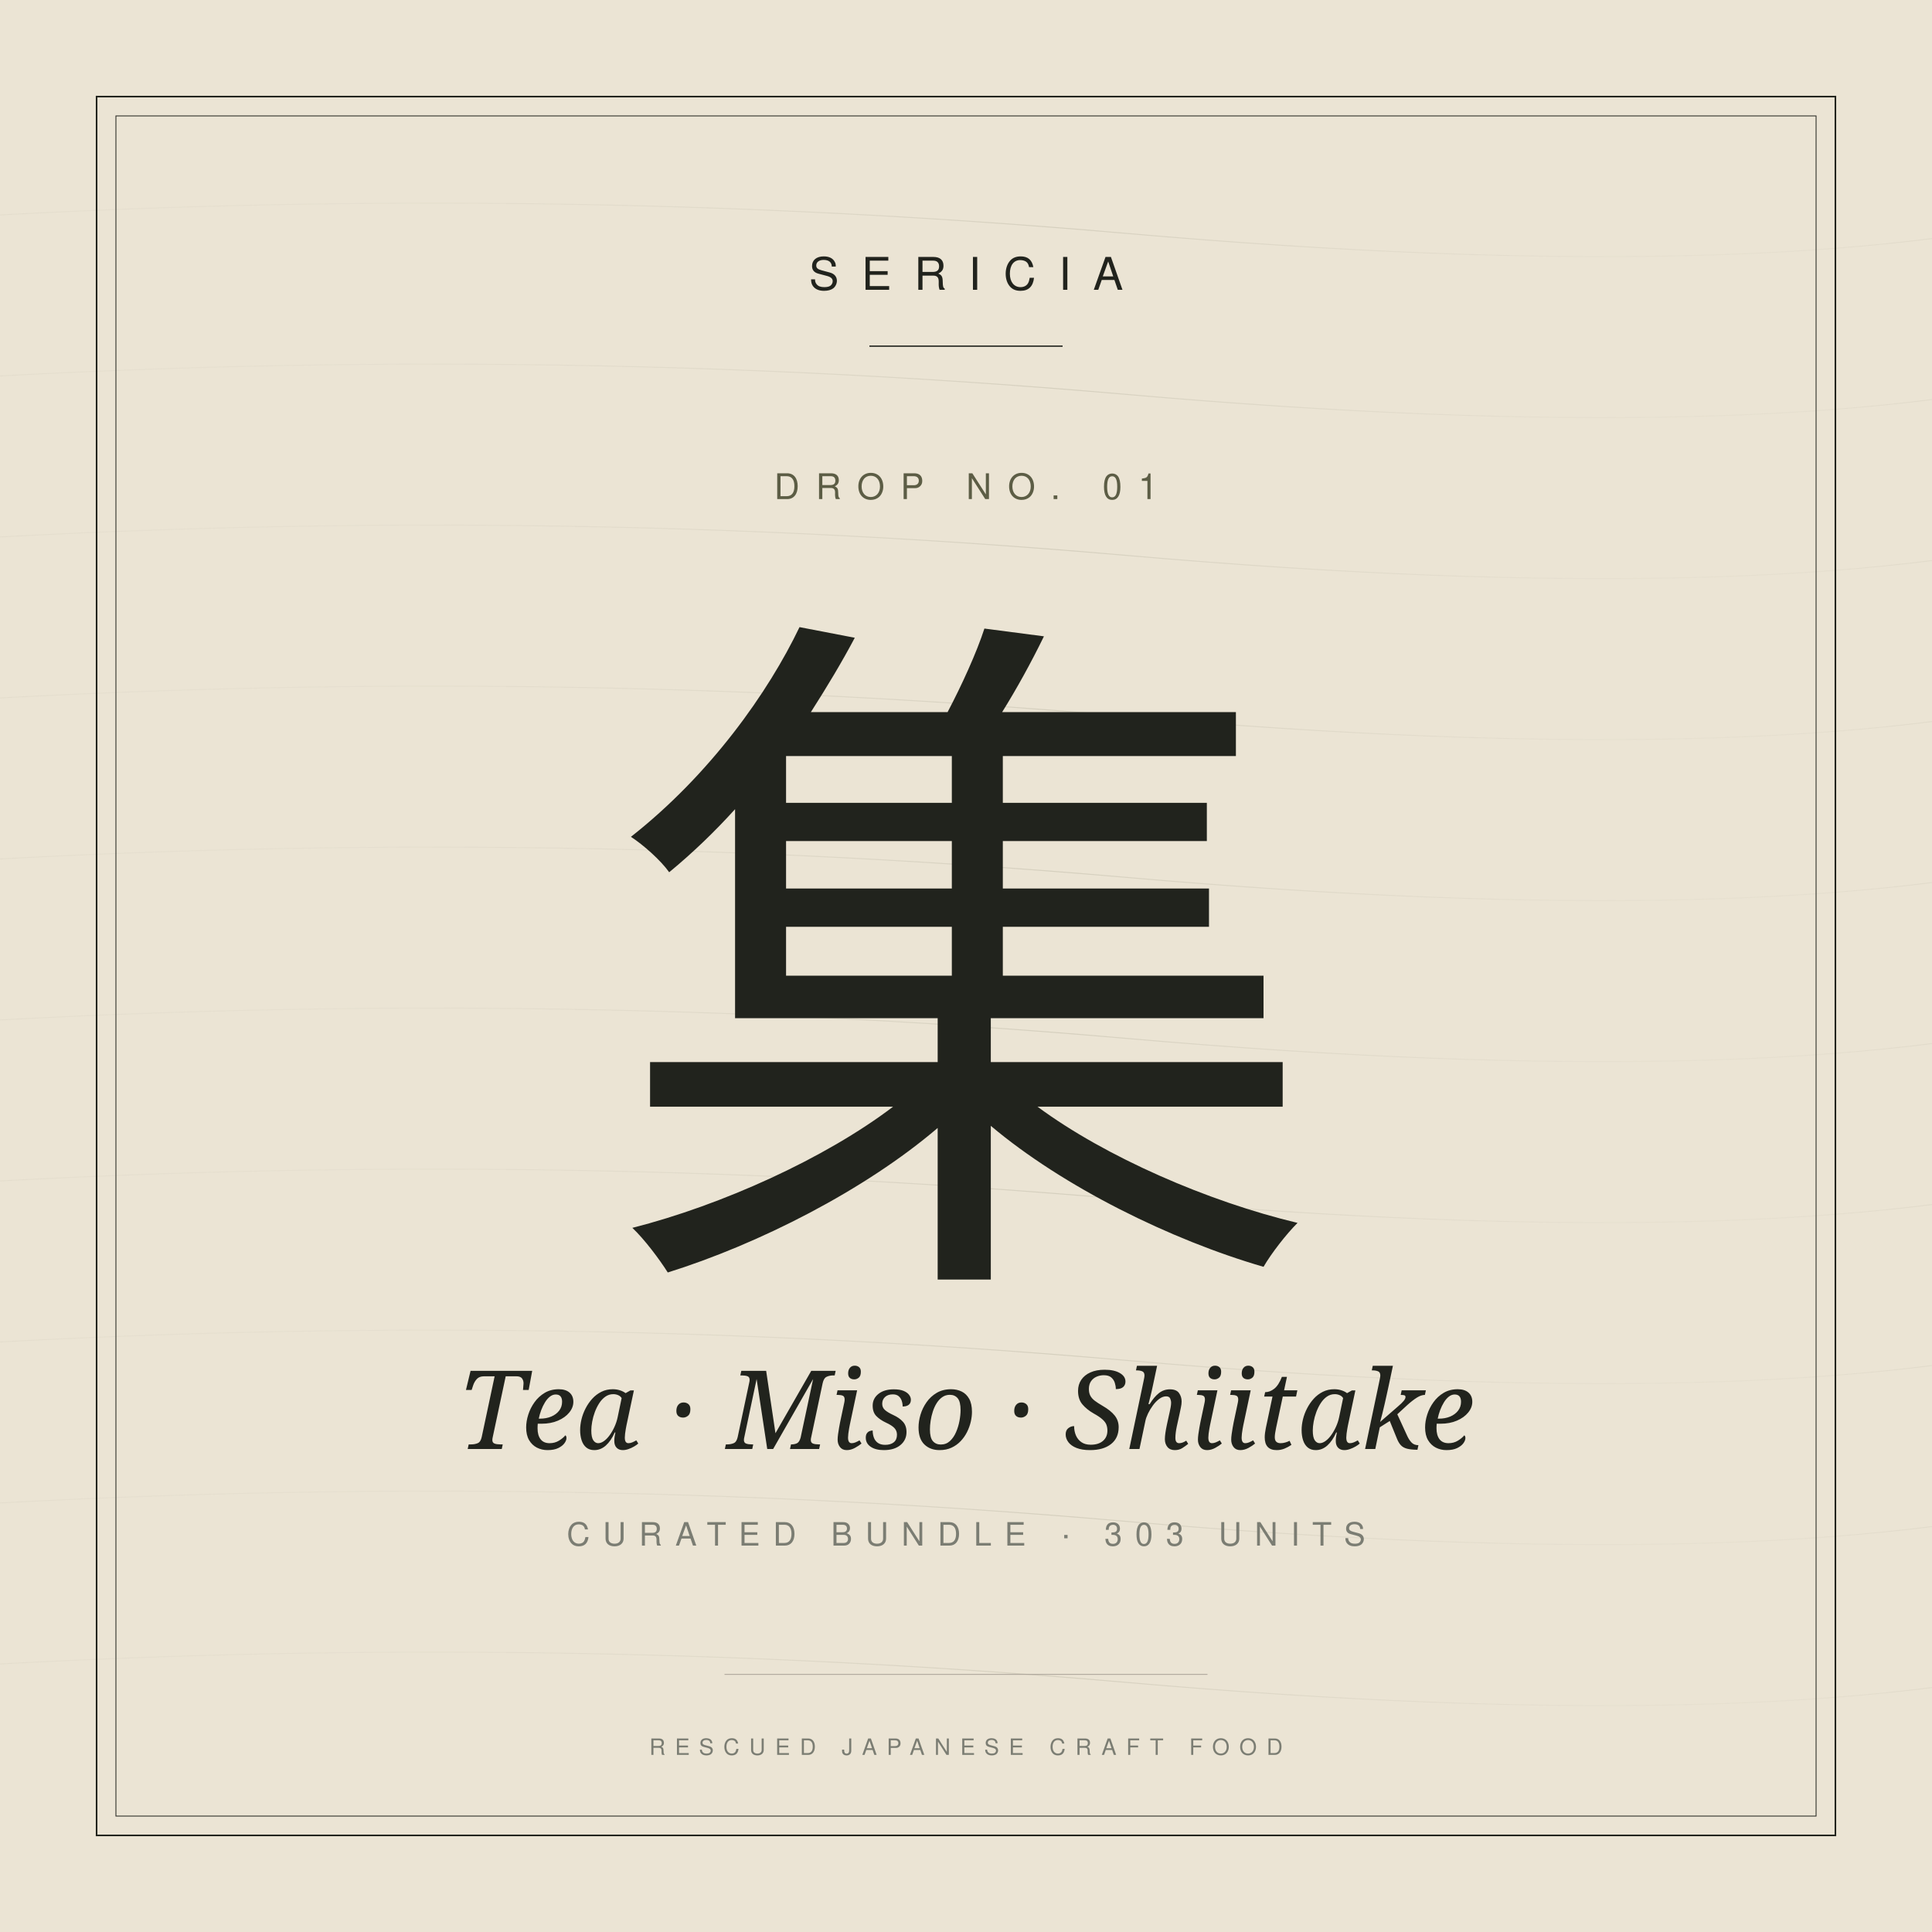
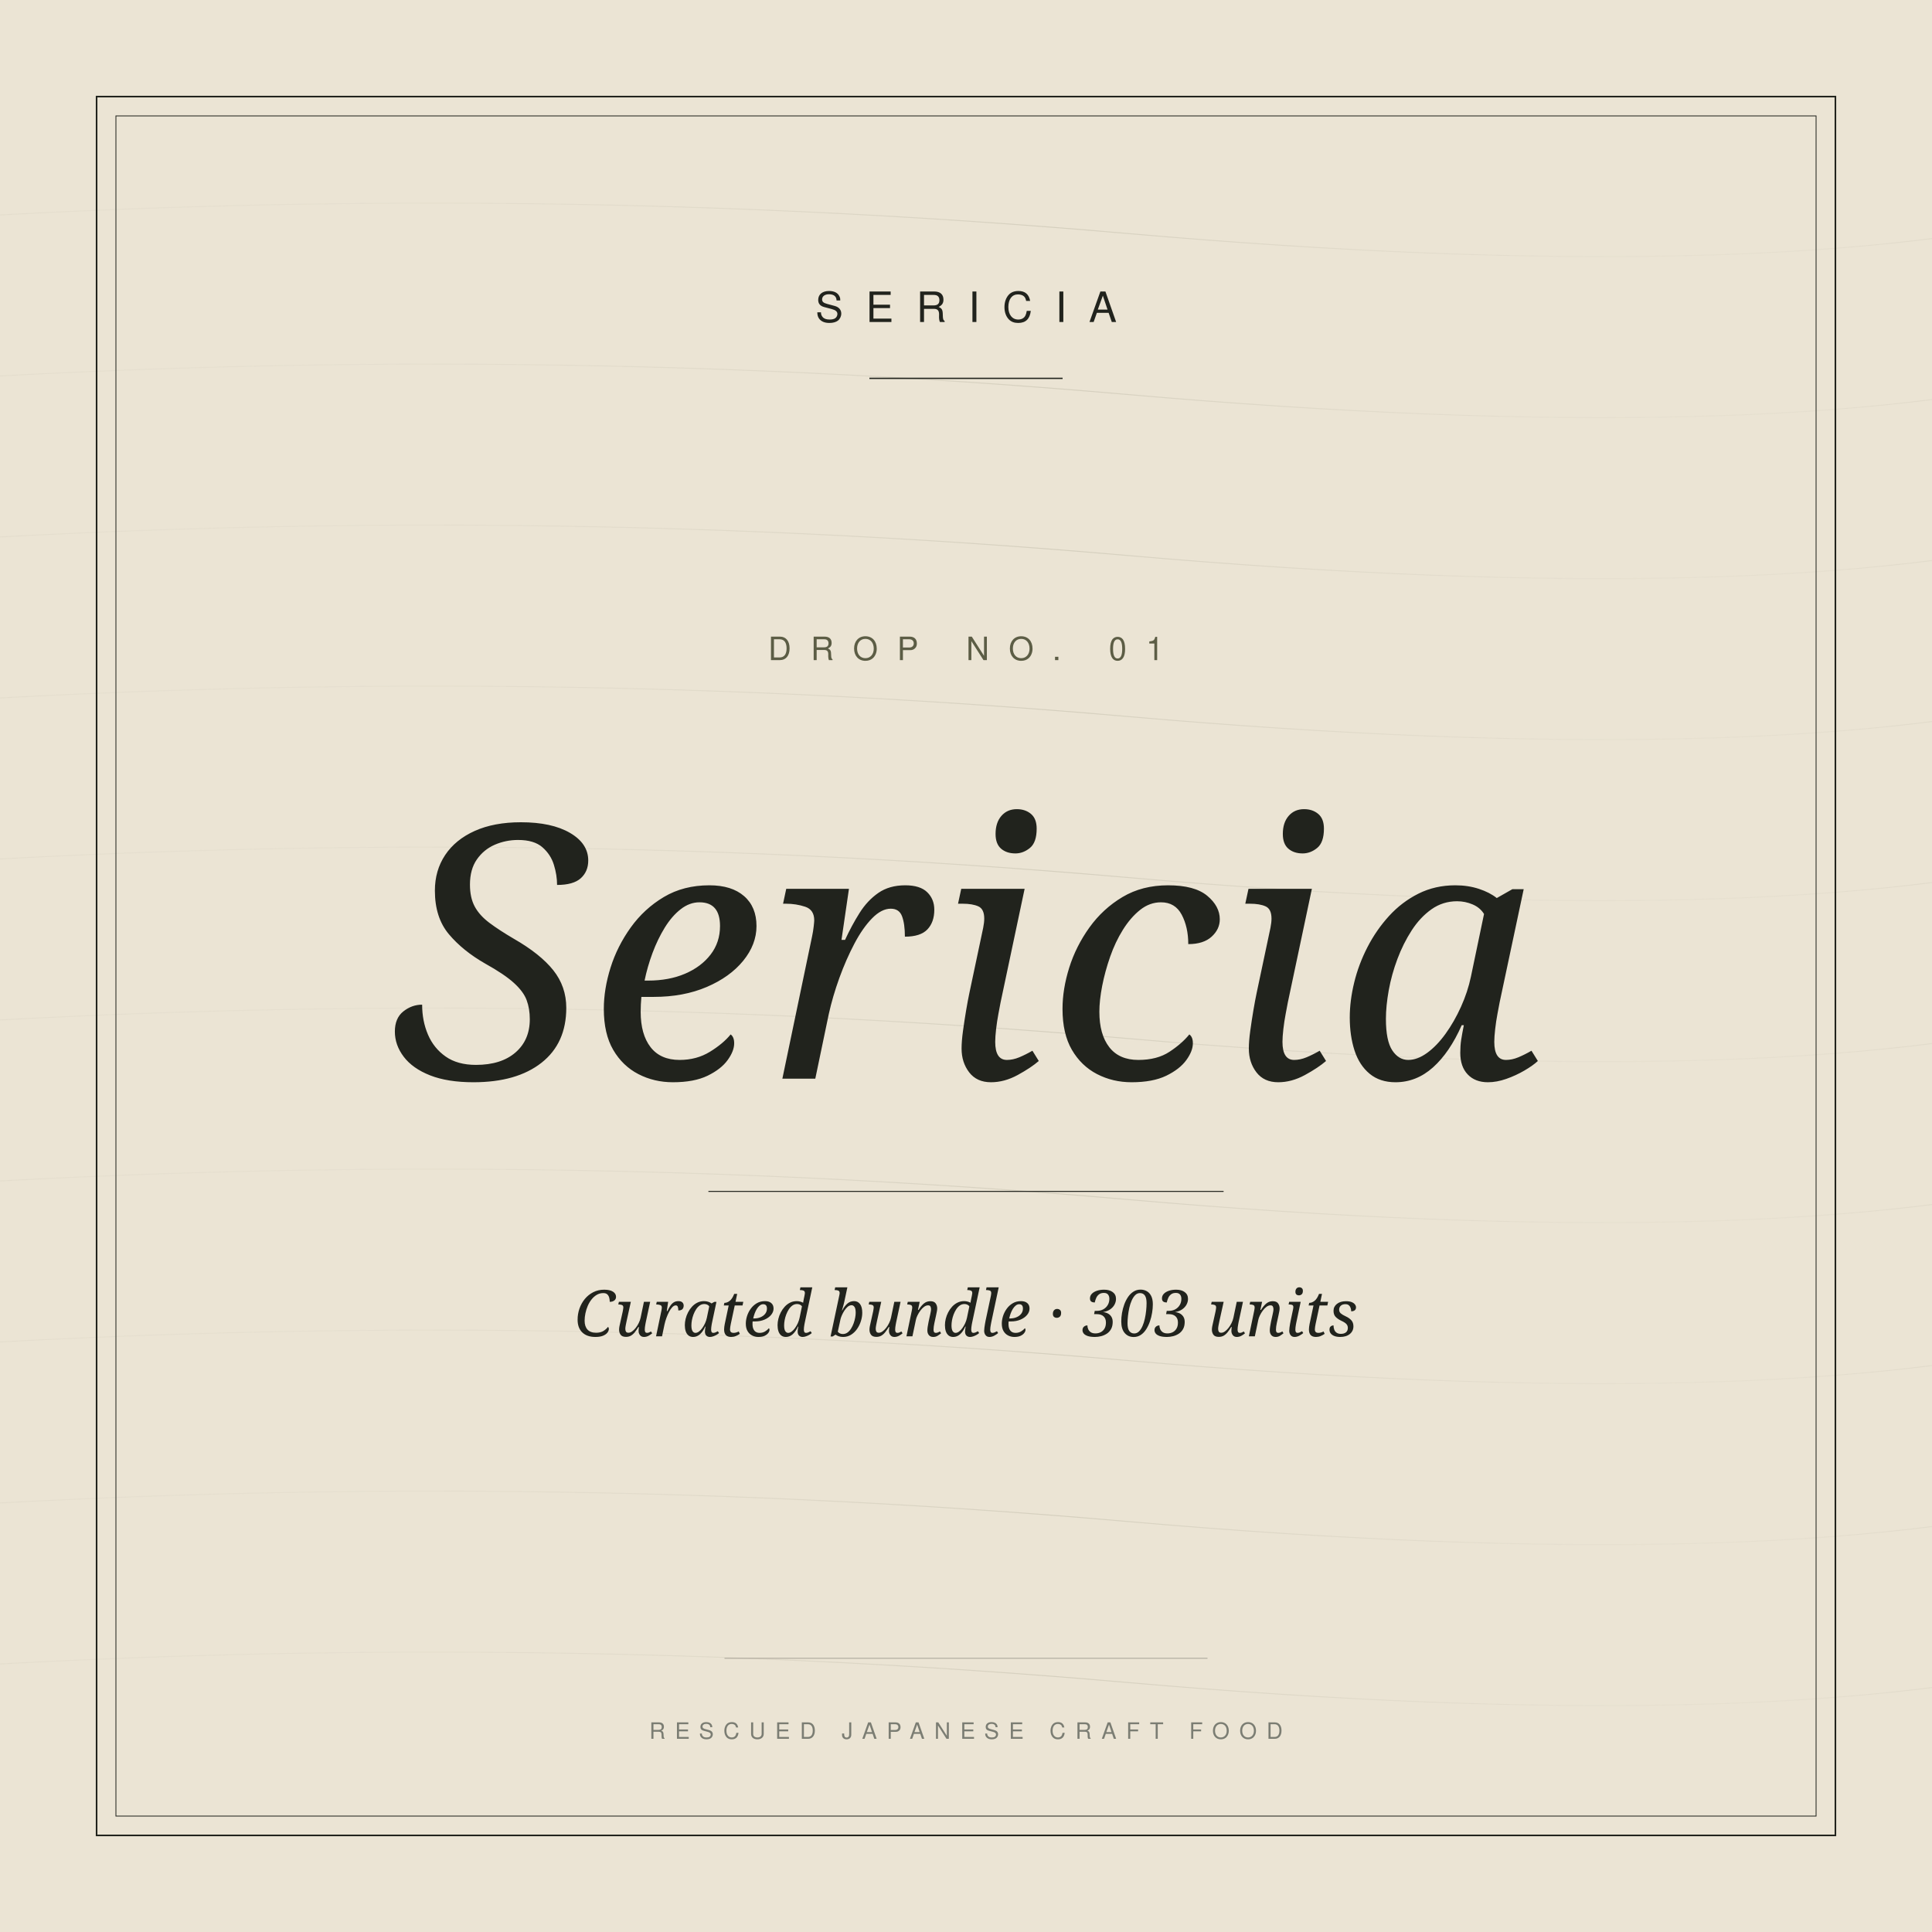
- <svg xmlns="http://www.w3.org/2000/svg" viewBox="0 0 1200 1200" role="img" aria-label="Sericia Drop No. 01 bundle placeholder">
+ <svg xmlns="http://www.w3.org/2000/svg" viewBox="0 0 1200 1200" role="img" aria-label="Sericia Drop No. 01 bundle">
  <defs>
    <linearGradient id="silk" x1="0" y1="0" x2="1" y2="1">
      <stop offset="0%" stop-color="#5c5d45" stop-opacity="0" />
      <stop offset="50%" stop-color="#5c5d45" stop-opacity="0.28" />
      <stop offset="100%" stop-color="#5c5d45" stop-opacity="0" />
    </linearGradient>
  </defs>
  <rect width="1200" height="1200" fill="#ebe4d4" />
  <g opacity="0.55" fill="none" stroke="url(#silk)" stroke-width="0.6">
    <path d="M -100 140 Q 300 110, 700 145 T 1300 130" />
    <path d="M -100 240 Q 300 210, 700 245 T 1300 230" />
    <path d="M -100 340 Q 300 310, 700 345 T 1300 330" />
    <path d="M -100 440 Q 300 410, 700 445 T 1300 430" />
    <path d="M -100 540 Q 300 510, 700 545 T 1300 530" />
    <path d="M -100 640 Q 300 610, 700 645 T 1300 630" />
    <path d="M -100 740 Q 300 710, 700 745 T 1300 730" />
    <path d="M -100 840 Q 300 810, 700 845 T 1300 830" />
    <path d="M -100 940 Q 300 910, 700 945 T 1300 930" />
    <path d="M -100 1040 Q 300 1010, 700 1045 T 1300 1030" />
  </g>
  <rect x="60" y="60" width="1080" height="1080" fill="none" stroke="#21231d" stroke-width="1" />
  <rect x="72" y="72" width="1056" height="1056" fill="none" stroke="#21231d" stroke-width="0.5" />
-   <text x="600" y="180" text-anchor="middle" fill="#21231d" font-family="Helvetica, 'Helvetica Neue', Arial, sans-serif" font-size="28" font-weight="300" letter-spacing="14">SERICIA</text>
-   <line x1="540" y1="215" x2="660" y2="215" stroke="#21231d" stroke-width="0.8" />
-   <text x="600" y="310" text-anchor="middle" fill="#5c5d45" font-family="Helvetica, 'Helvetica Neue', Arial, sans-serif" font-size="22" letter-spacing="10">DROP NO. 01</text>
-   <text x="600" y="760" text-anchor="middle" fill="#21231d" font-family="'Noto Serif JP', 'Yu Mincho', 'Hiragino Mincho ProN', serif" font-size="440" font-weight="300">集</text>
-   <text x="600" y="900" text-anchor="middle" fill="#21231d" font-family="'Cormorant Garamond', 'Playfair Display', Georgia, serif" font-size="68" font-weight="300" font-style="italic">Tea · Miso · Shiitake</text>
-   <text x="600" y="960" text-anchor="middle" fill="#7b7d73" font-family="Helvetica, 'Helvetica Neue', Arial, sans-serif" font-size="20" letter-spacing="8">CURATED BUNDLE · 303 UNITS</text>
-   <line x1="450" y1="1040" x2="750" y2="1040" stroke="#a8a297" stroke-width="0.5" />
-   <text x="600" y="1090" text-anchor="middle" fill="#7b7d73" font-family="Helvetica, 'Helvetica Neue', Arial, sans-serif" font-size="14" letter-spacing="6">RESCUED JAPANESE CRAFT FOOD</text>
+   <text x="600" y="200" text-anchor="middle" fill="#21231d" font-family="Helvetica, 'Helvetica Neue', Arial, sans-serif" font-size="26" font-weight="300" letter-spacing="14">SERICIA</text>
+   <line x1="540" y1="235" x2="660" y2="235" stroke="#21231d" stroke-width="0.8" />
+   <text x="600" y="410" text-anchor="middle" fill="#5c5d45" font-family="Helvetica, 'Helvetica Neue', Arial, sans-serif" font-size="20" letter-spacing="12">DROP NO. 01</text>
+   <text x="600" y="670" text-anchor="middle" fill="#21231d" font-family="'Cormorant Garamond', 'Didot', 'Playfair Display', Georgia, serif" font-size="220" font-weight="400" font-style="italic" letter-spacing="0.01em">Sericia</text>
+   <line x1="440" y1="740" x2="760" y2="740" stroke="#21231d" stroke-width="0.6" />
+   <text x="600" y="830" text-anchor="middle" fill="#21231d" font-family="'Cormorant Garamond', 'Didot', 'Playfair Display', Georgia, serif" font-size="40" font-weight="300" font-style="italic">Curated bundle · 303 units</text>
+   <line x1="450" y1="1030" x2="750" y2="1030" stroke="#a8a297" stroke-width="0.5" />
+   <text x="600" y="1080" text-anchor="middle" fill="#7b7d73" font-family="Helvetica, 'Helvetica Neue', Arial, sans-serif" font-size="14" letter-spacing="6">RESCUED JAPANESE CRAFT FOOD</text>
</svg>
